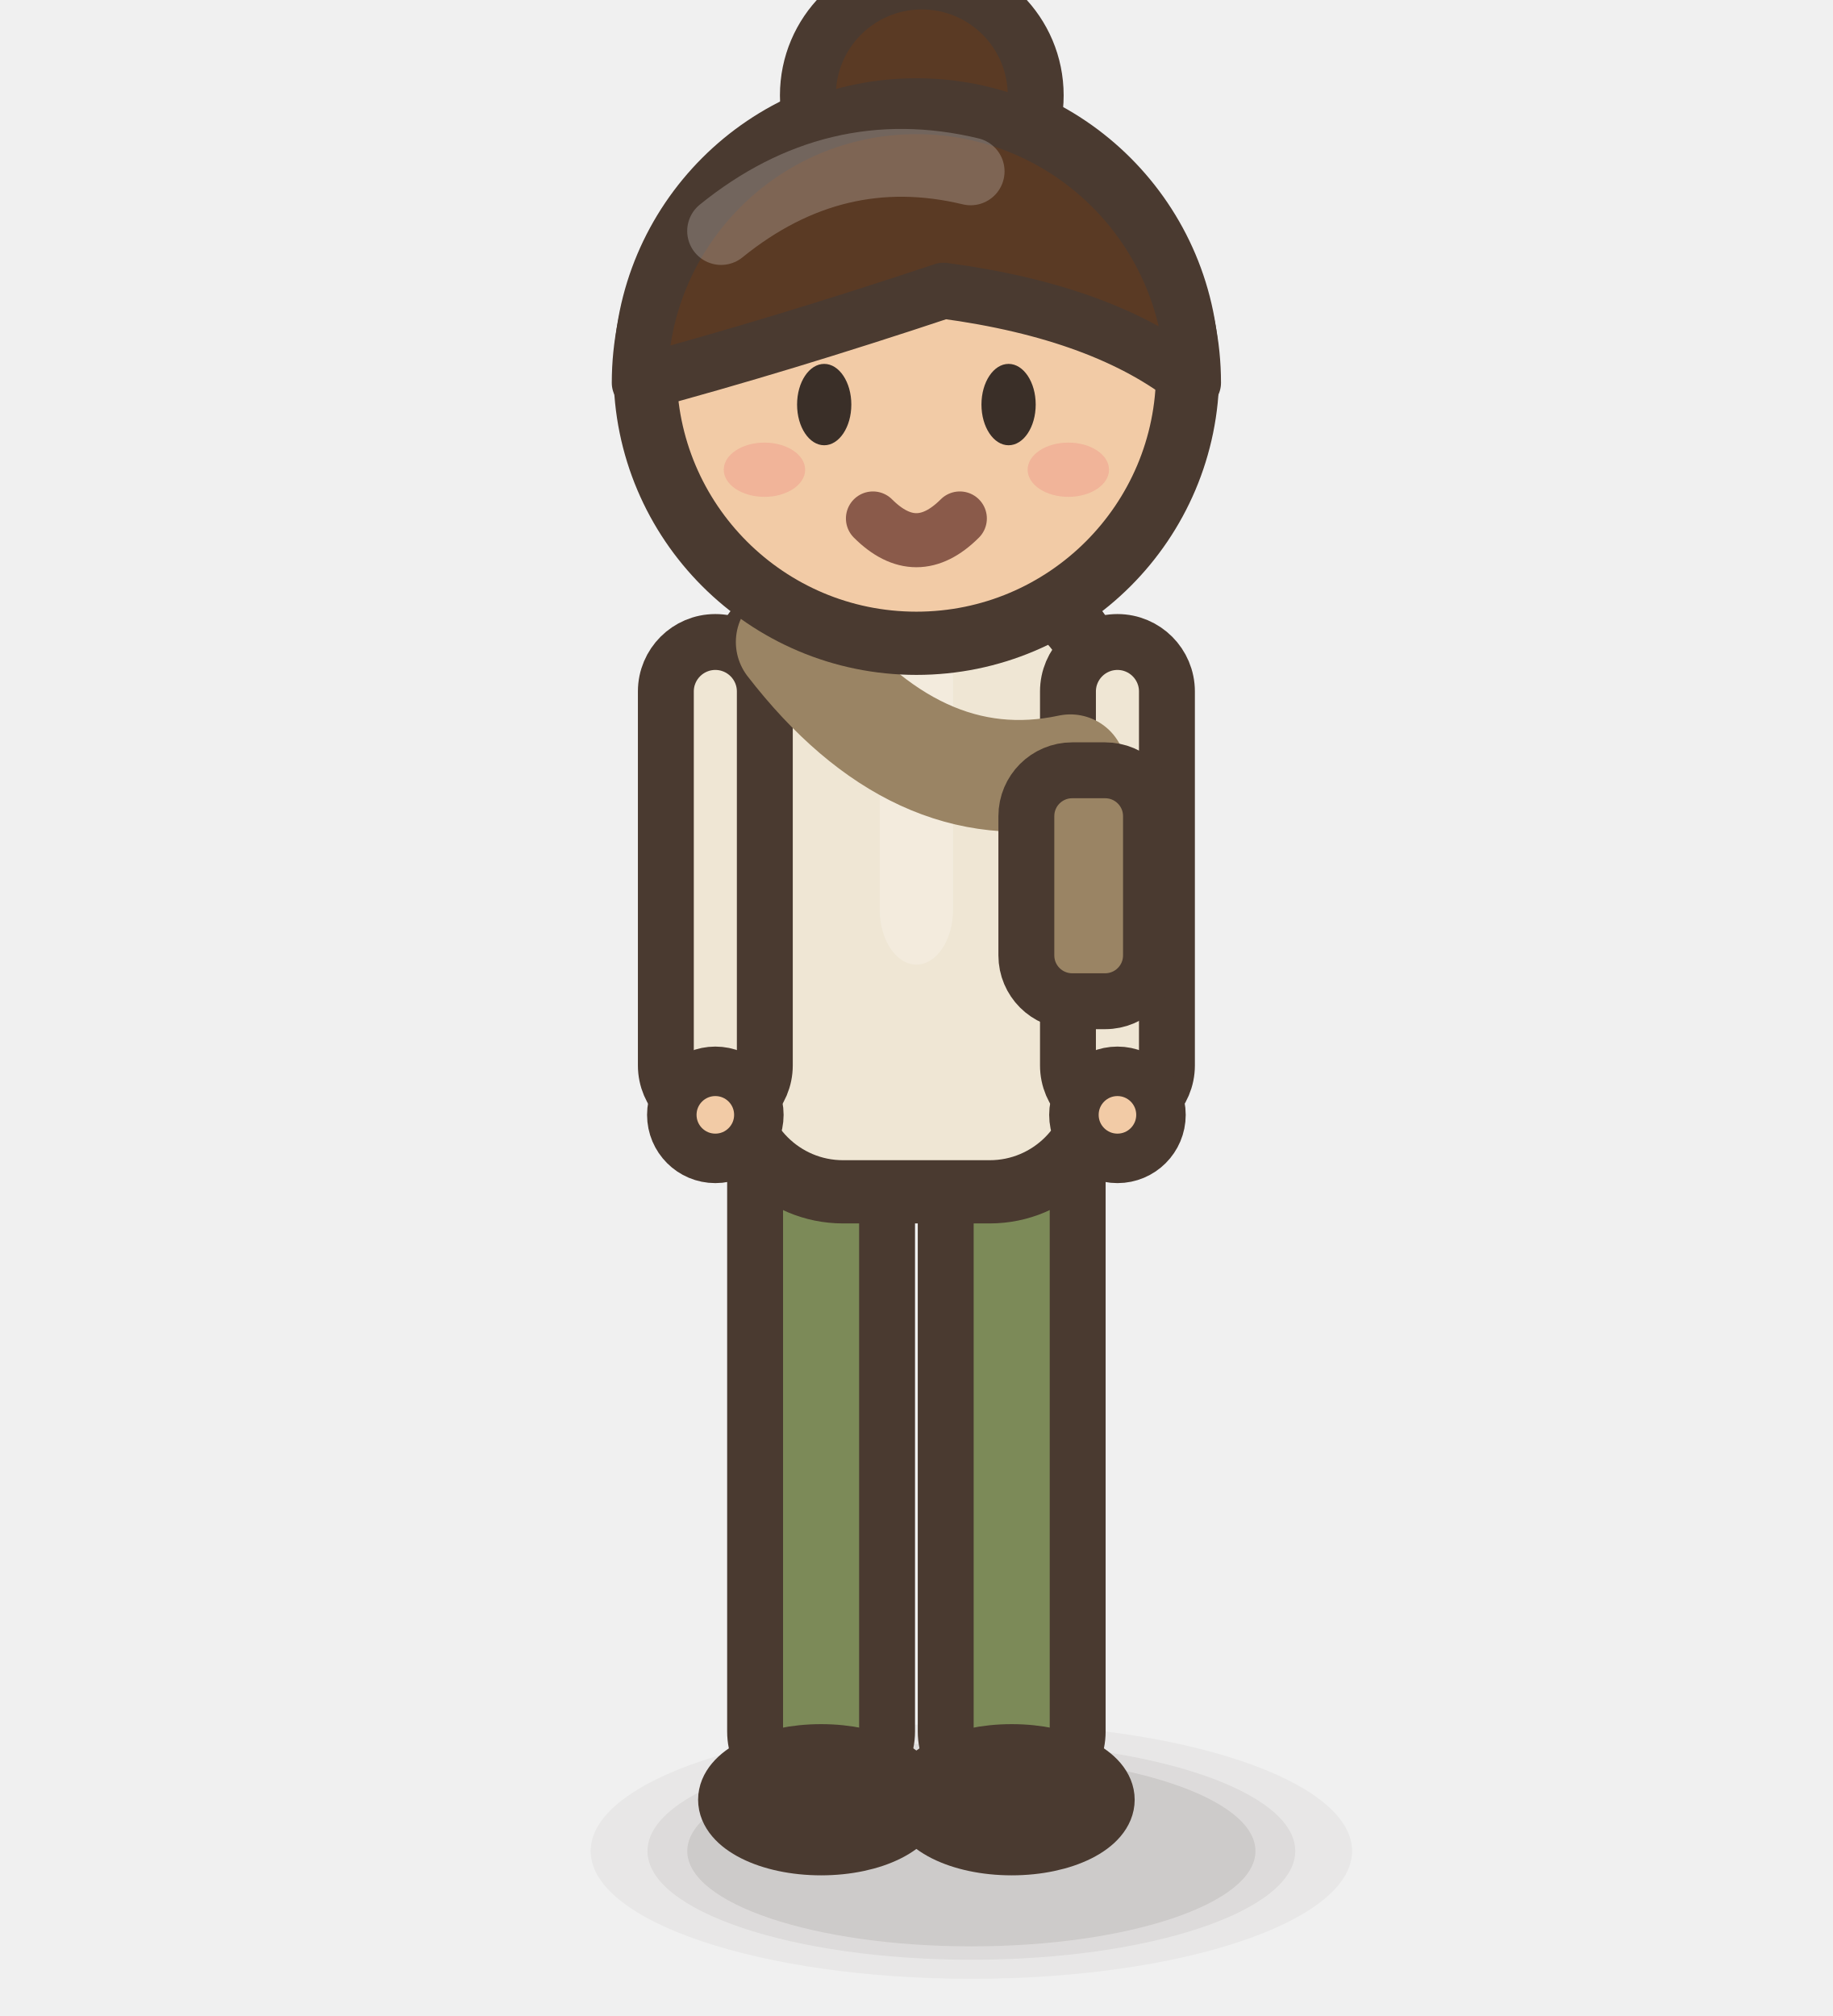
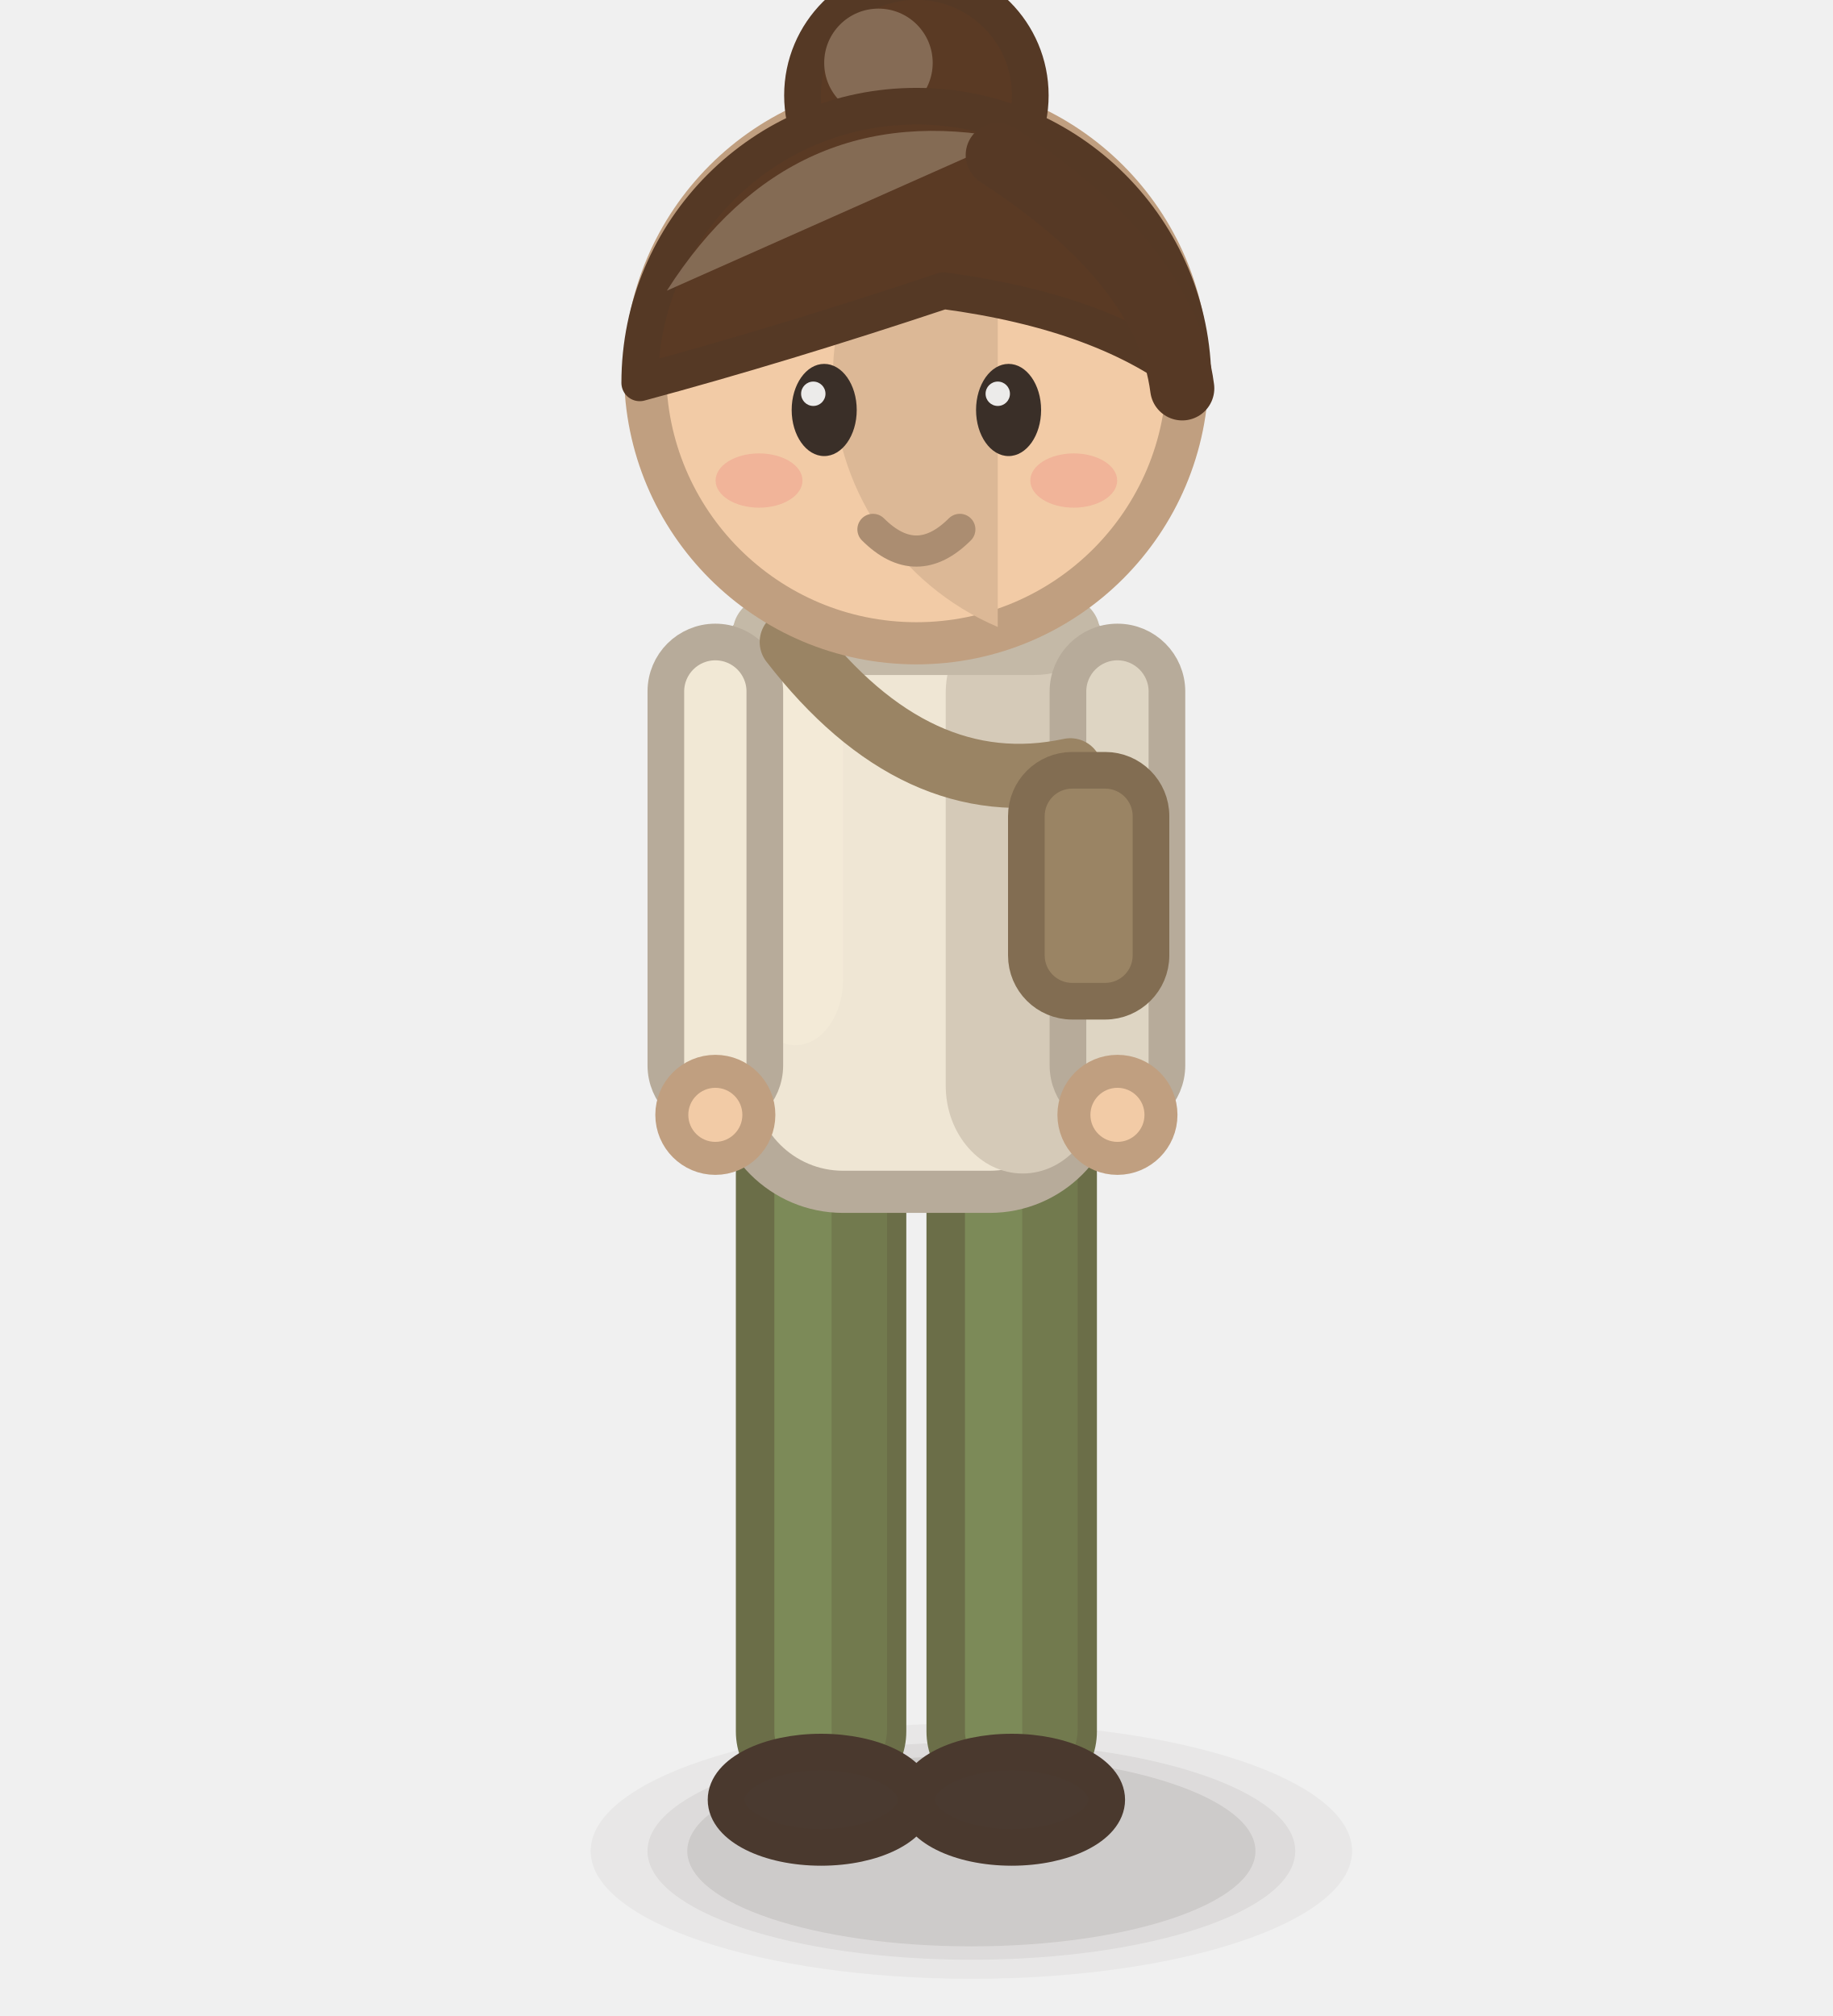
<svg xmlns="http://www.w3.org/2000/svg" width="200" height="220" viewBox="0 0 200 220">
  <ellipse cx="106" cy="202" rx="41.54" ry="13.94" fill="#3A3226" opacity="0.05" />
  <ellipse cx="106" cy="202" rx="35.34" ry="11.86" fill="#3A3226" opacity="0.07" />
  <ellipse cx="106" cy="202" rx="31" ry="10.4" fill="#3A3226" opacity="0.1" />
  <g transform="translate(0,0)">
-     <rect x="82.4" y="122.06" width="14.4" height="72.94" rx="6.048" fill="#7C8A58" stroke="#4A3A30" stroke-width="6.1" />
-     <rect x="103.2" y="122.06" width="14.4" height="72.94" rx="6.048" fill="#7C8A58" stroke="#4A3A30" stroke-width="6.1" />
-     <ellipse cx="89.6" cy="196.4" rx="10.37" ry="5.2" fill="#4A3A30" stroke="#4A3A30" stroke-width="6.1" />
-     <ellipse cx="110.4" cy="196.4" rx="10.37" ry="5.2" fill="#4A3A30" stroke="#4A3A30" stroke-width="6.1" />
-     <rect x="80" y="64.06" width="40" height="66" rx="12.0" fill="#EFE6D4" stroke="#4A3A30" stroke-width="6.9" />
-     <rect x="96" y="68.06" width="8" height="37.2" rx="6" fill="#FFFFFF" opacity="0.22" />
-     <rect x="72.66" y="70.06" width="10.8" height="51.6" rx="5.4" fill="#EFE6D4" stroke="#4A3A30" stroke-width="6.1" />
-     <circle cx="78.06" cy="121.66" r="4.75" fill="#F2CBA6" stroke="#4A3A30" stroke-width="5.4" />
-     <rect x="116.54" y="70.06" width="10.8" height="51.6" rx="5.4" fill="#EFE6D4" stroke="#4A3A30" stroke-width="6.1" />
-     <circle cx="121.94" cy="121.66" r="4.75" fill="#F2CBA6" stroke="#4A3A30" stroke-width="5.4" />
-     <path d="M 86.4 70.06 Q 100 87.66, 116.8 84.06" fill="none" stroke="#9A8464" stroke-width="12.2" stroke-linecap="round" stroke-linejoin="round" />
-     <rect x="112" y="84.06" width="13.6" height="25.2" rx="5" fill="#9A8464" stroke="#4A3A30" stroke-width="6.1" />
-     <circle cx="100" cy="40.6" r="29.6" fill="#F2CBA6" stroke="#4A3A30" stroke-width="6.9" />
-     <ellipse cx="89.94" cy="44.15" rx="2.96" ry="4.44" fill="#3A2F28" />
-     <ellipse cx="110.06" cy="44.15" rx="2.96" ry="4.44" fill="#3A2F28" />
-     <ellipse cx="83.42" cy="51.26" rx="4.44" ry="2.96" fill="#F0A08E" opacity="0.55" />
-     <ellipse cx="116.58" cy="51.26" rx="4.44" ry="2.96" fill="#F0A08E" opacity="0.55" />
-     <path d="M 95.26 56.58 Q 100 61.32, 104.74 56.58" fill="none" stroke="#8A5A4A" stroke-width="5.9" stroke-linecap="round" stroke-linejoin="round" />
-     <circle cx="100.59" cy="10.41" r="12.43" fill="#5A3A24" stroke="#4A3A30" stroke-width="6.1" />
-     <path d="M 69.81 41.78 A 30.19 30.19 0 0 1 130.19 41.78 Q 120.72 34.09, 102.96 31.72 Q 85.2 37.64, 69.81 41.78 Z" fill="#5A3A24" stroke="#4A3A30" stroke-width="6.1" stroke-linecap="round" stroke-linejoin="round" />
-     <path d="M 78.69 25.21 Q 91.12 15.14, 105.92 18.7" fill="none" stroke="#FFFFFF" stroke-width="7.4" stroke-linecap="round" stroke-linejoin="round" opacity="0.22" />
+     <rect x="82.4" y="122.06" width="14.4" height="72.94" rx="6.048" fill="#7C8A58" stroke="#6B6E48" stroke-width="4.2" />
+     <rect x="90.75" y="124.06" width="6.05" height="68.94" rx="4.32" fill="#727A4E" />
+     <rect x="103.2" y="122.06" width="14.4" height="72.94" rx="6.048" fill="#7C8A58" stroke="#6B6E48" stroke-width="4.2" />
+     <rect x="111.55" y="124.06" width="6.05" height="68.94" rx="4.32" fill="#727A4E" />
+     <ellipse cx="89.6" cy="196.4" rx="10.37" ry="5.2" fill="#4A3A30" stroke="#4A392E" stroke-width="4.0" />
+     <ellipse cx="110.4" cy="196.4" rx="10.37" ry="5.2" fill="#4A3A30" stroke="#4A392E" stroke-width="4.0" />
+     <rect x="80" y="64.06" width="40" height="66" rx="12.0" fill="#EFE6D4" stroke="#B7AB9A" stroke-width="4.6" />
+     <rect x="103.2" y="66.06" width="16.8" height="62" rx="9.6" fill="#D5CAB8" />
+     <rect x="81.6" y="66.06" width="10.4" height="48" rx="7.2" fill="#F3EAD7" />
+     <rect x="80" y="64.06" width="40" height="9.6" rx="7.2" fill="#C4B9A7" />
+     <rect x="72.66" y="70.06" width="10.8" height="51.6" rx="5.4" fill="#F1E8D5" stroke="#B7AB9A" stroke-width="4.0" />
+     <circle cx="78.06" cy="121.66" r="4.75" fill="#F2CBA6" stroke="#C09F80" stroke-width="3.6" />
+     <rect x="116.54" y="70.06" width="10.8" height="51.6" rx="5.4" fill="#DED5C3" stroke="#B7AB9A" stroke-width="4.0" />
+     <circle cx="121.94" cy="121.66" r="4.75" fill="#F2CBA6" stroke="#C09F80" stroke-width="3.6" />
+     <path d="M 86.4 70.06 Q 100 87.66, 116.8 84.06" fill="none" stroke="#9A8464" stroke-width="7" stroke-linecap="round" stroke-linejoin="round" />
+     <rect x="112" y="84.06" width="13.6" height="25.2" rx="5" fill="#9A8464" stroke="#826D52" stroke-width="4.0" />
+     <circle cx="100" cy="40.6" r="29.6" fill="#F2CBA6" stroke="#C09F80" stroke-width="4.6" />
+     <path d="M 108.88 13.96 A 29.6 29.6 0 0 0 108.88 68.42 Z" fill="#DCB896" />
+     <ellipse cx="89.94" cy="44.74" rx="3.55" ry="5.03" fill="#3A2F28" />
+     <circle cx="88.75" cy="42.97" r="1.33" fill="#FFFFFF" opacity="0.9" />
+     <ellipse cx="82.83" cy="52.44" rx="4.74" ry="2.96" fill="#F0A08E" opacity="0.55" />
+     <ellipse cx="110.06" cy="44.74" rx="3.55" ry="5.03" fill="#3A2F28" />
+     <circle cx="108.88" cy="42.97" r="1.33" fill="#FFFFFF" opacity="0.9" />
+     <ellipse cx="117.17" cy="52.44" rx="4.74" ry="2.96" fill="#F0A08E" opacity="0.55" />
+     <path d="M 95.26 57.77 Q 100 62.5, 104.74 57.77" fill="none" stroke="#AB8D71" stroke-width="3.4" stroke-linecap="round" stroke-linejoin="round" />
+     <circle cx="100" cy="10.41" r="12.43" fill="#5A3A24" stroke="#553925" stroke-width="4.0" />
+     <circle cx="95.86" cy="6.86" r="5.92" fill="#856B55" />
+     <path d="M 69.81 41.78 A 30.19 30.19 0 0 1 130.19 41.78 Q 120.72 34.09, 102.96 31.72 Q 85.2 37.64, 69.81 41.78 Z" fill="#5A3A24" stroke="#553925" stroke-width="4.0" stroke-linecap="round" stroke-linejoin="round" />
+     <path d="M 72.77 31.72 Q 86.38 10.41, 110.06 15.14 Q 94.08 22.25, 72.77 31.72 Z" fill="#8C735D" opacity="0.85" />
+     <path d="M 108.88 16.92 Q 127.23 28.76, 129.01 42.38" fill="none" stroke="#563925" stroke-width="7" stroke-linecap="round" stroke-linejoin="round" />
  </g>
</svg>
